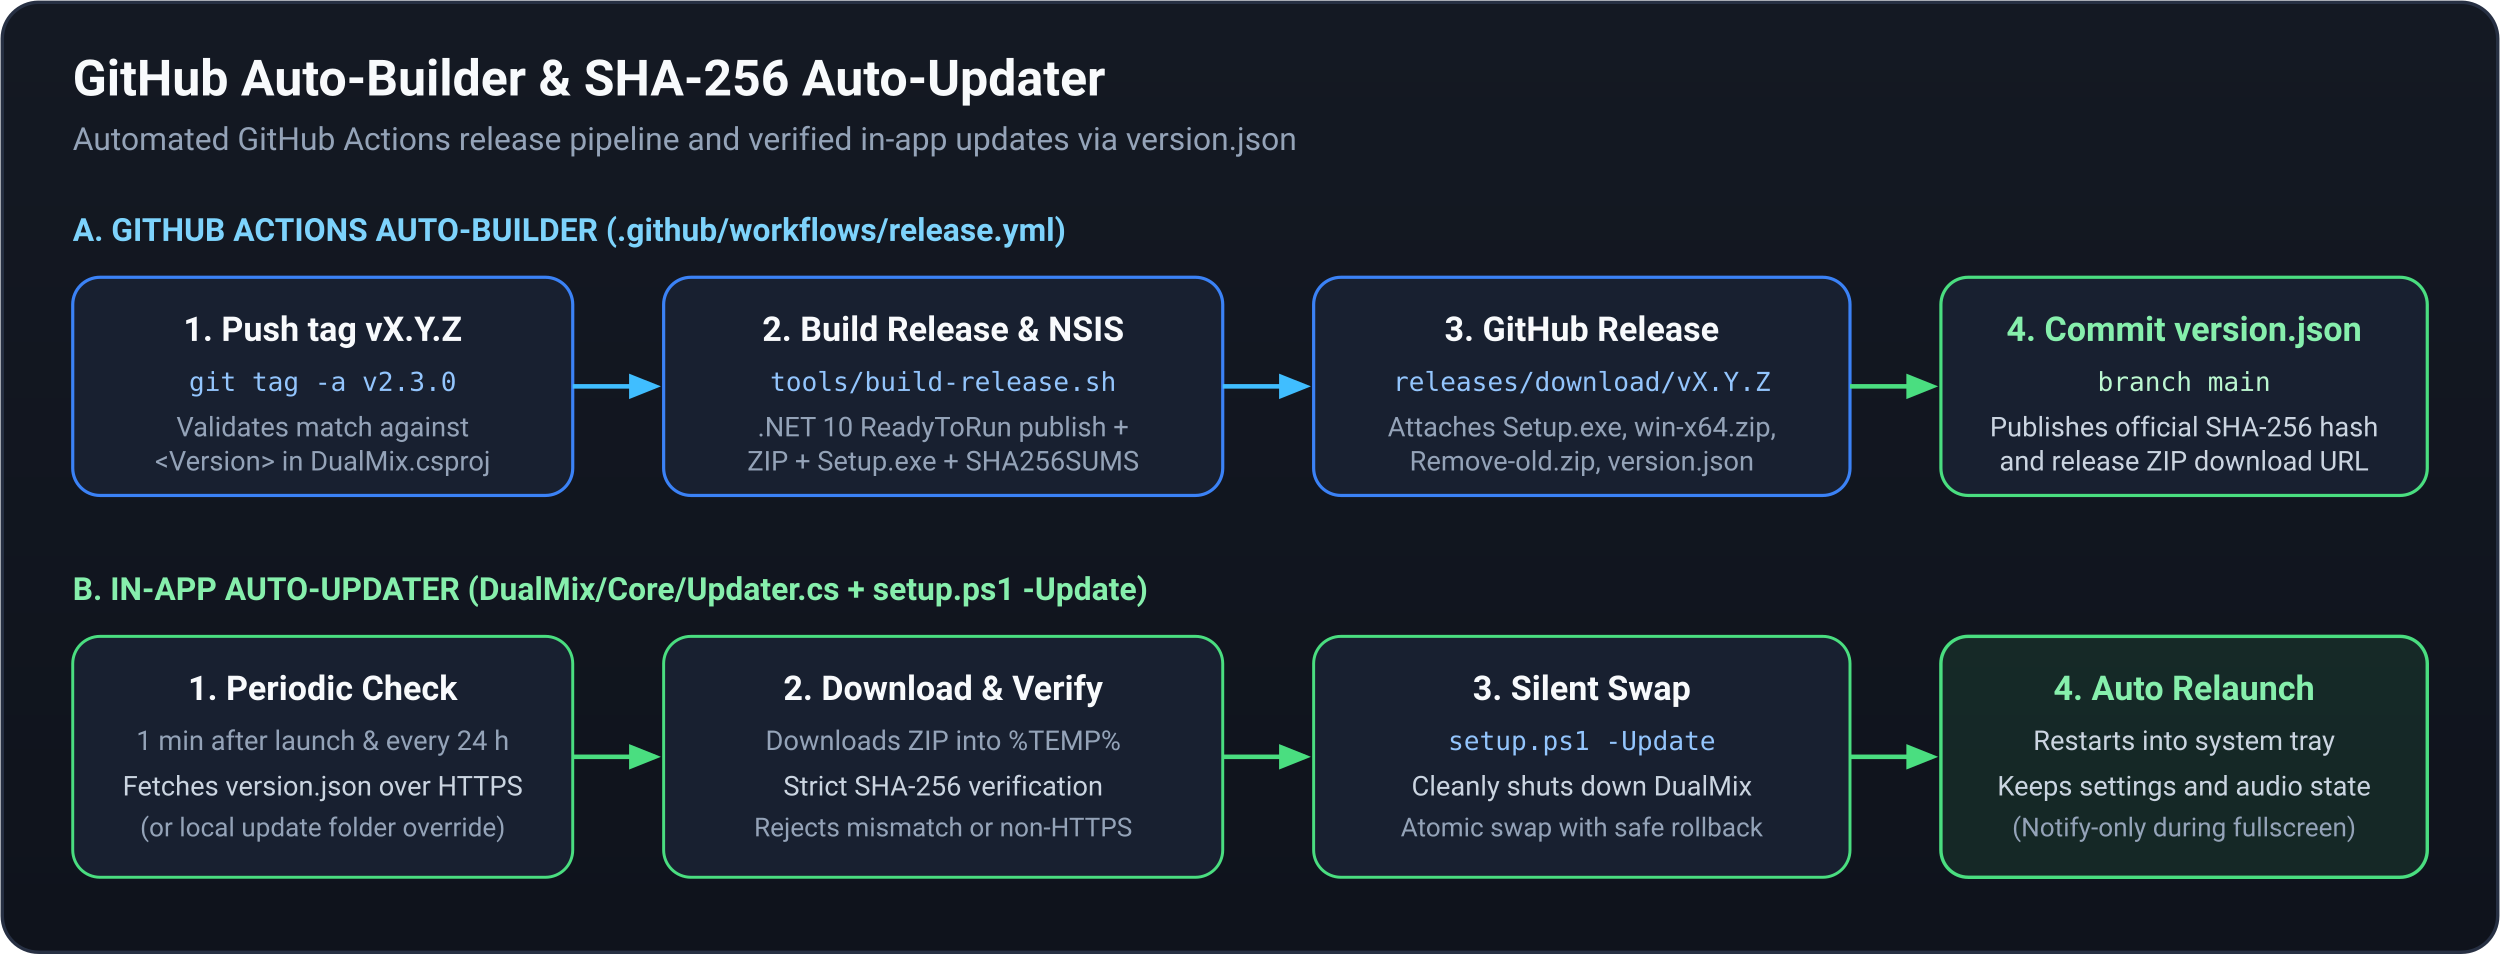
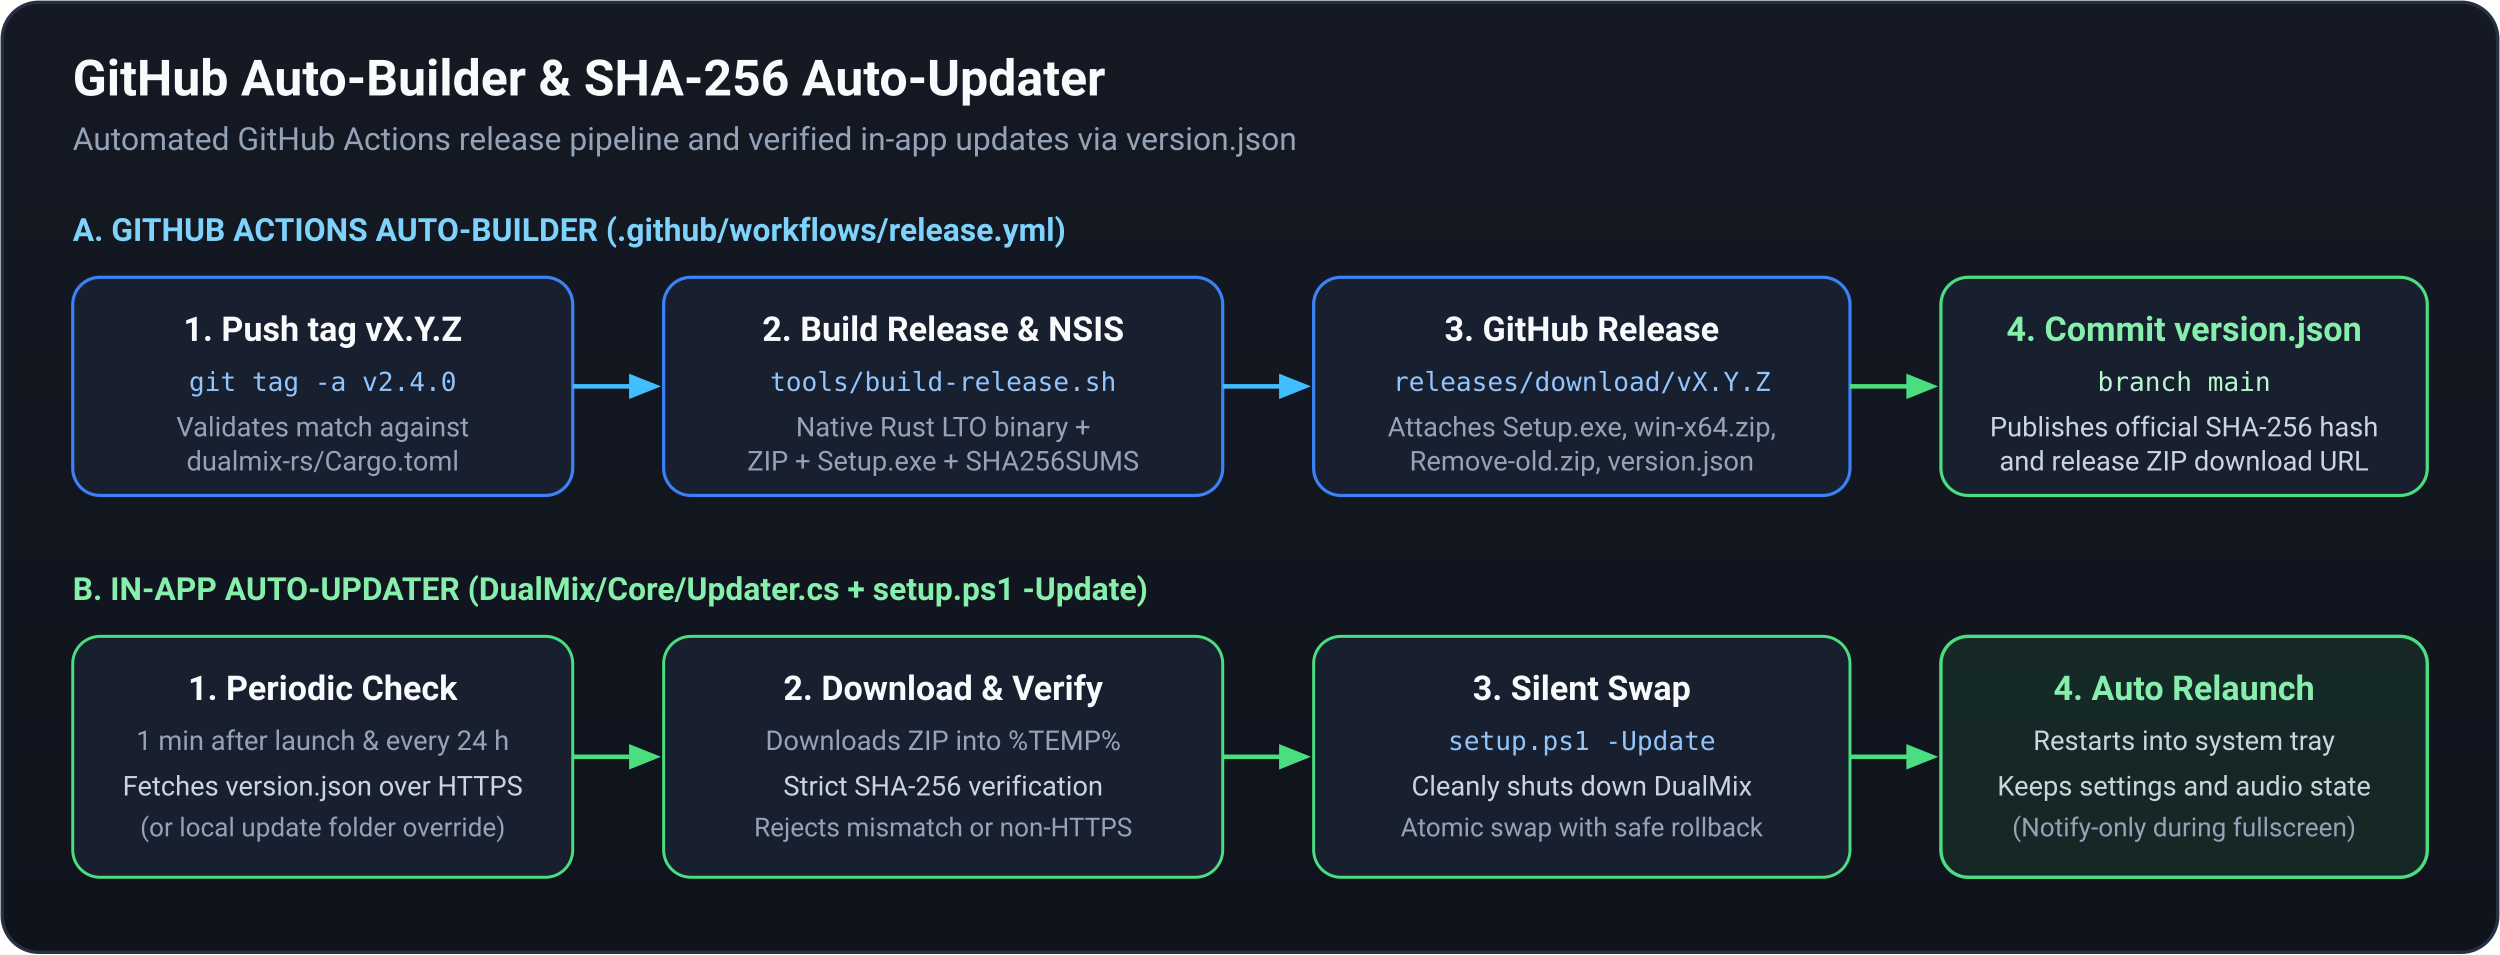
<svg xmlns="http://www.w3.org/2000/svg" viewBox="0 0 1100 420" width="1100" height="420" role="img">
  <defs>
    <linearGradient id="panelBg" x1="0" y1="0" x2="0" y2="1">
      <stop offset="0%" stop-color="#141923" />
      <stop offset="100%" stop-color="#0f131c" />
    </linearGradient>
    <marker id="arrowCyan" viewBox="0 0 10 10" refX="8" refY="5" markerWidth="7" markerHeight="7" orient="auto-start-reverse">
      <path d="M 0 1 L 10 5 L 0 9 z" fill="#40beff" />
    </marker>
    <marker id="arrowGreen" viewBox="0 0 10 10" refX="8" refY="5" markerWidth="7" markerHeight="7" orient="auto-start-reverse">
      <path d="M 0 1 L 10 5 L 0 9 z" fill="#4ade80" />
    </marker>
  </defs>
  <rect x="1" y="1" width="1098" height="418" rx="16" fill="url(#panelBg)" stroke="#273043" stroke-width="1.5" />
  <text x="32" y="42" fill="#f8fafc" font-family="Segoe UI, -apple-system, BlinkMacSystemFont, Roboto, Helvetica, Arial, sans-serif" font-size="22" font-weight="700">GitHub Auto-Builder &amp; SHA-256 Auto-Updater</text>
  <text x="32" y="66" fill="#94a3b8" font-family="Segoe UI, -apple-system, BlinkMacSystemFont, Roboto, Helvetica, Arial, sans-serif" font-size="14">Automated GitHub Actions release pipeline and verified in-app updates via version.json</text>
  <text x="32" y="106" fill="#7dd3fc" font-family="Segoe UI, -apple-system, BlinkMacSystemFont, Roboto, Helvetica, Arial, sans-serif" font-size="14" font-weight="700">A. GITHUB ACTIONS AUTO-BUILDER (.github/workflows/release.yml)</text>
  <rect x="32" y="122" width="220" height="96" rx="12" fill="#182030" stroke="#3b82f6" stroke-width="1.4" />
  <text x="142" y="150" fill="#f8fafc" font-family="Segoe UI, -apple-system, BlinkMacSystemFont, Roboto, Helvetica, Arial, sans-serif" font-size="15" font-weight="700" text-anchor="middle">1. Push tag vX.Y.Z</text>
-   <text x="142" y="172" fill="#93c5fd" font-family="Cascadia Mono, Consolas, ui-monospace, SFMono-Regular, Menlo, monospace" font-size="11.5" text-anchor="middle">git tag -a v2.3.0</text>
+   <text x="142" y="172" fill="#93c5fd" font-family="Cascadia Mono, Consolas, ui-monospace, SFMono-Regular, Menlo, monospace" font-size="11.5" text-anchor="middle">git tag -a v2.4.0</text>
  <text x="142" y="192" fill="#94a3b8" font-family="Segoe UI, -apple-system, BlinkMacSystemFont, Roboto, Helvetica, Arial, sans-serif" font-size="12" text-anchor="middle">Validates match against</text>
-   <text x="142" y="207" fill="#94a3b8" font-family="Segoe UI, -apple-system, BlinkMacSystemFont, Roboto, Helvetica, Arial, sans-serif" font-size="12" text-anchor="middle">&lt;Version&gt; in DualMix.csproj</text>
+   <text x="142" y="207" fill="#94a3b8" font-family="Segoe UI, -apple-system, BlinkMacSystemFont, Roboto, Helvetica, Arial, sans-serif" font-size="12" text-anchor="middle">dualmix-rs/Cargo.toml</text>
  <rect x="292" y="122" width="246" height="96" rx="12" fill="#182030" stroke="#3b82f6" stroke-width="1.4" />
  <text x="415" y="150" fill="#f8fafc" font-family="Segoe UI, -apple-system, BlinkMacSystemFont, Roboto, Helvetica, Arial, sans-serif" font-size="15" font-weight="700" text-anchor="middle">2. Build Release &amp; NSIS</text>
  <text x="415" y="172" fill="#93c5fd" font-family="Cascadia Mono, Consolas, ui-monospace, SFMono-Regular, Menlo, monospace" font-size="11.5" text-anchor="middle">tools/build-release.sh</text>
-   <text x="415" y="192" fill="#94a3b8" font-family="Segoe UI, -apple-system, BlinkMacSystemFont, Roboto, Helvetica, Arial, sans-serif" font-size="12" text-anchor="middle">.NET 10 ReadyToRun publish +</text>
+   <text x="415" y="192" fill="#94a3b8" font-family="Segoe UI, -apple-system, BlinkMacSystemFont, Roboto, Helvetica, Arial, sans-serif" font-size="12" text-anchor="middle">Native Rust LTO binary +</text>
  <text x="415" y="207" fill="#94a3b8" font-family="Segoe UI, -apple-system, BlinkMacSystemFont, Roboto, Helvetica, Arial, sans-serif" font-size="12" text-anchor="middle">ZIP + Setup.exe + SHA256SUMS</text>
  <rect x="578" y="122" width="236" height="96" rx="12" fill="#182030" stroke="#3b82f6" stroke-width="1.4" />
  <text x="696" y="150" fill="#f8fafc" font-family="Segoe UI, -apple-system, BlinkMacSystemFont, Roboto, Helvetica, Arial, sans-serif" font-size="15" font-weight="700" text-anchor="middle">3. GitHub Release</text>
  <text x="696" y="172" fill="#93c5fd" font-family="Cascadia Mono, Consolas, ui-monospace, SFMono-Regular, Menlo, monospace" font-size="11.5" text-anchor="middle">releases/download/vX.Y.Z</text>
  <text x="696" y="192" fill="#94a3b8" font-family="Segoe UI, -apple-system, BlinkMacSystemFont, Roboto, Helvetica, Arial, sans-serif" font-size="12" text-anchor="middle">Attaches Setup.exe, win-x64.zip,</text>
  <text x="696" y="207" fill="#94a3b8" font-family="Segoe UI, -apple-system, BlinkMacSystemFont, Roboto, Helvetica, Arial, sans-serif" font-size="12" text-anchor="middle">Remove-old.zip, version.json</text>
  <rect x="854" y="122" width="214" height="96" rx="12" fill="#182030" stroke="#4ade80" stroke-width="1.4" />
  <text x="961" y="150" fill="#86efac" font-family="Segoe UI, -apple-system, BlinkMacSystemFont, Roboto, Helvetica, Arial, sans-serif" font-size="15" font-weight="700" text-anchor="middle">4. Commit version.json</text>
  <text x="961" y="172" fill="#bbf7d0" font-family="Cascadia Mono, Consolas, ui-monospace, SFMono-Regular, Menlo, monospace" font-size="11.5" text-anchor="middle">branch main</text>
  <text x="961" y="192" fill="#cbd5e1" font-family="Segoe UI, -apple-system, BlinkMacSystemFont, Roboto, Helvetica, Arial, sans-serif" font-size="12" text-anchor="middle">Publishes official SHA-256 hash</text>
  <text x="961" y="207" fill="#cbd5e1" font-family="Segoe UI, -apple-system, BlinkMacSystemFont, Roboto, Helvetica, Arial, sans-serif" font-size="12" text-anchor="middle">and release ZIP download URL</text>
  <line x1="252" y1="170" x2="288" y2="170" stroke="#40beff" stroke-width="2" marker-end="url(#arrowCyan)" />
  <line x1="538" y1="170" x2="574" y2="170" stroke="#40beff" stroke-width="2" marker-end="url(#arrowCyan)" />
  <line x1="814" y1="170" x2="850" y2="170" stroke="#4ade80" stroke-width="2" marker-end="url(#arrowGreen)" />
  <text x="32" y="264" fill="#86efac" font-family="Segoe UI, -apple-system, BlinkMacSystemFont, Roboto, Helvetica, Arial, sans-serif" font-size="14" font-weight="700">B. IN-APP AUTO-UPDATER (DualMix/Core/Updater.cs + setup.ps1 -Update)</text>
  <rect x="32" y="280" width="220" height="106" rx="12" fill="#182030" stroke="#4ade80" stroke-width="1.3" />
  <text x="142" y="308" fill="#f8fafc" font-family="Segoe UI, -apple-system, BlinkMacSystemFont, Roboto, Helvetica, Arial, sans-serif" font-size="15" font-weight="700" text-anchor="middle">1. Periodic Check</text>
  <text x="142" y="330" fill="#94a3b8" font-family="Segoe UI, -apple-system, BlinkMacSystemFont, Roboto, Helvetica, Arial, sans-serif" font-size="12" text-anchor="middle">1 min after launch &amp; every 24 h</text>
  <text x="142" y="350" fill="#cbd5e1" font-family="Segoe UI, -apple-system, BlinkMacSystemFont, Roboto, Helvetica, Arial, sans-serif" font-size="12" text-anchor="middle">Fetches version.json over HTTPS</text>
  <text x="142" y="368" fill="#94a3b8" font-family="Segoe UI, -apple-system, BlinkMacSystemFont, Roboto, Helvetica, Arial, sans-serif" font-size="11.5" text-anchor="middle">(or local update folder override)</text>
  <rect x="292" y="280" width="246" height="106" rx="12" fill="#182030" stroke="#4ade80" stroke-width="1.3" />
  <text x="415" y="308" fill="#f8fafc" font-family="Segoe UI, -apple-system, BlinkMacSystemFont, Roboto, Helvetica, Arial, sans-serif" font-size="15" font-weight="700" text-anchor="middle">2. Download &amp; Verify</text>
  <text x="415" y="330" fill="#94a3b8" font-family="Segoe UI, -apple-system, BlinkMacSystemFont, Roboto, Helvetica, Arial, sans-serif" font-size="12" text-anchor="middle">Downloads ZIP into %TEMP%</text>
  <text x="415" y="350" fill="#cbd5e1" font-family="Segoe UI, -apple-system, BlinkMacSystemFont, Roboto, Helvetica, Arial, sans-serif" font-size="12" text-anchor="middle">Strict SHA-256 verification</text>
  <text x="415" y="368" fill="#94a3b8" font-family="Segoe UI, -apple-system, BlinkMacSystemFont, Roboto, Helvetica, Arial, sans-serif" font-size="11.5" text-anchor="middle">Rejects mismatch or non-HTTPS</text>
  <rect x="578" y="280" width="236" height="106" rx="12" fill="#182030" stroke="#4ade80" stroke-width="1.3" />
  <text x="696" y="308" fill="#f8fafc" font-family="Segoe UI, -apple-system, BlinkMacSystemFont, Roboto, Helvetica, Arial, sans-serif" font-size="15" font-weight="700" text-anchor="middle">3. Silent Swap</text>
  <text x="696" y="330" fill="#93c5fd" font-family="Cascadia Mono, Consolas, ui-monospace, SFMono-Regular, Menlo, monospace" font-size="11.5" text-anchor="middle">setup.ps1 -Update</text>
  <text x="696" y="350" fill="#cbd5e1" font-family="Segoe UI, -apple-system, BlinkMacSystemFont, Roboto, Helvetica, Arial, sans-serif" font-size="12" text-anchor="middle">Cleanly shuts down DualMix</text>
  <text x="696" y="368" fill="#94a3b8" font-family="Segoe UI, -apple-system, BlinkMacSystemFont, Roboto, Helvetica, Arial, sans-serif" font-size="11.5" text-anchor="middle">Atomic swap with safe rollback</text>
  <rect x="854" y="280" width="214" height="106" rx="12" fill="#4ade80" fill-opacity="0.10" stroke="#4ade80" stroke-width="1.5" />
  <text x="961" y="308" fill="#86efac" font-family="Segoe UI, -apple-system, BlinkMacSystemFont, Roboto, Helvetica, Arial, sans-serif" font-size="15" font-weight="700" text-anchor="middle">4. Auto Relaunch</text>
  <text x="961" y="330" fill="#cbd5e1" font-family="Segoe UI, -apple-system, BlinkMacSystemFont, Roboto, Helvetica, Arial, sans-serif" font-size="12" text-anchor="middle">Restarts into system tray</text>
  <text x="961" y="350" fill="#cbd5e1" font-family="Segoe UI, -apple-system, BlinkMacSystemFont, Roboto, Helvetica, Arial, sans-serif" font-size="12" text-anchor="middle">Keeps settings and audio state</text>
  <text x="961" y="368" fill="#94a3b8" font-family="Segoe UI, -apple-system, BlinkMacSystemFont, Roboto, Helvetica, Arial, sans-serif" font-size="11.5" text-anchor="middle">(Notify-only during fullscreen)</text>
  <line x1="252" y1="333" x2="288" y2="333" stroke="#4ade80" stroke-width="2" marker-end="url(#arrowGreen)" />
  <line x1="538" y1="333" x2="574" y2="333" stroke="#4ade80" stroke-width="2" marker-end="url(#arrowGreen)" />
  <line x1="814" y1="333" x2="850" y2="333" stroke="#4ade80" stroke-width="2" marker-end="url(#arrowGreen)" />
</svg>
